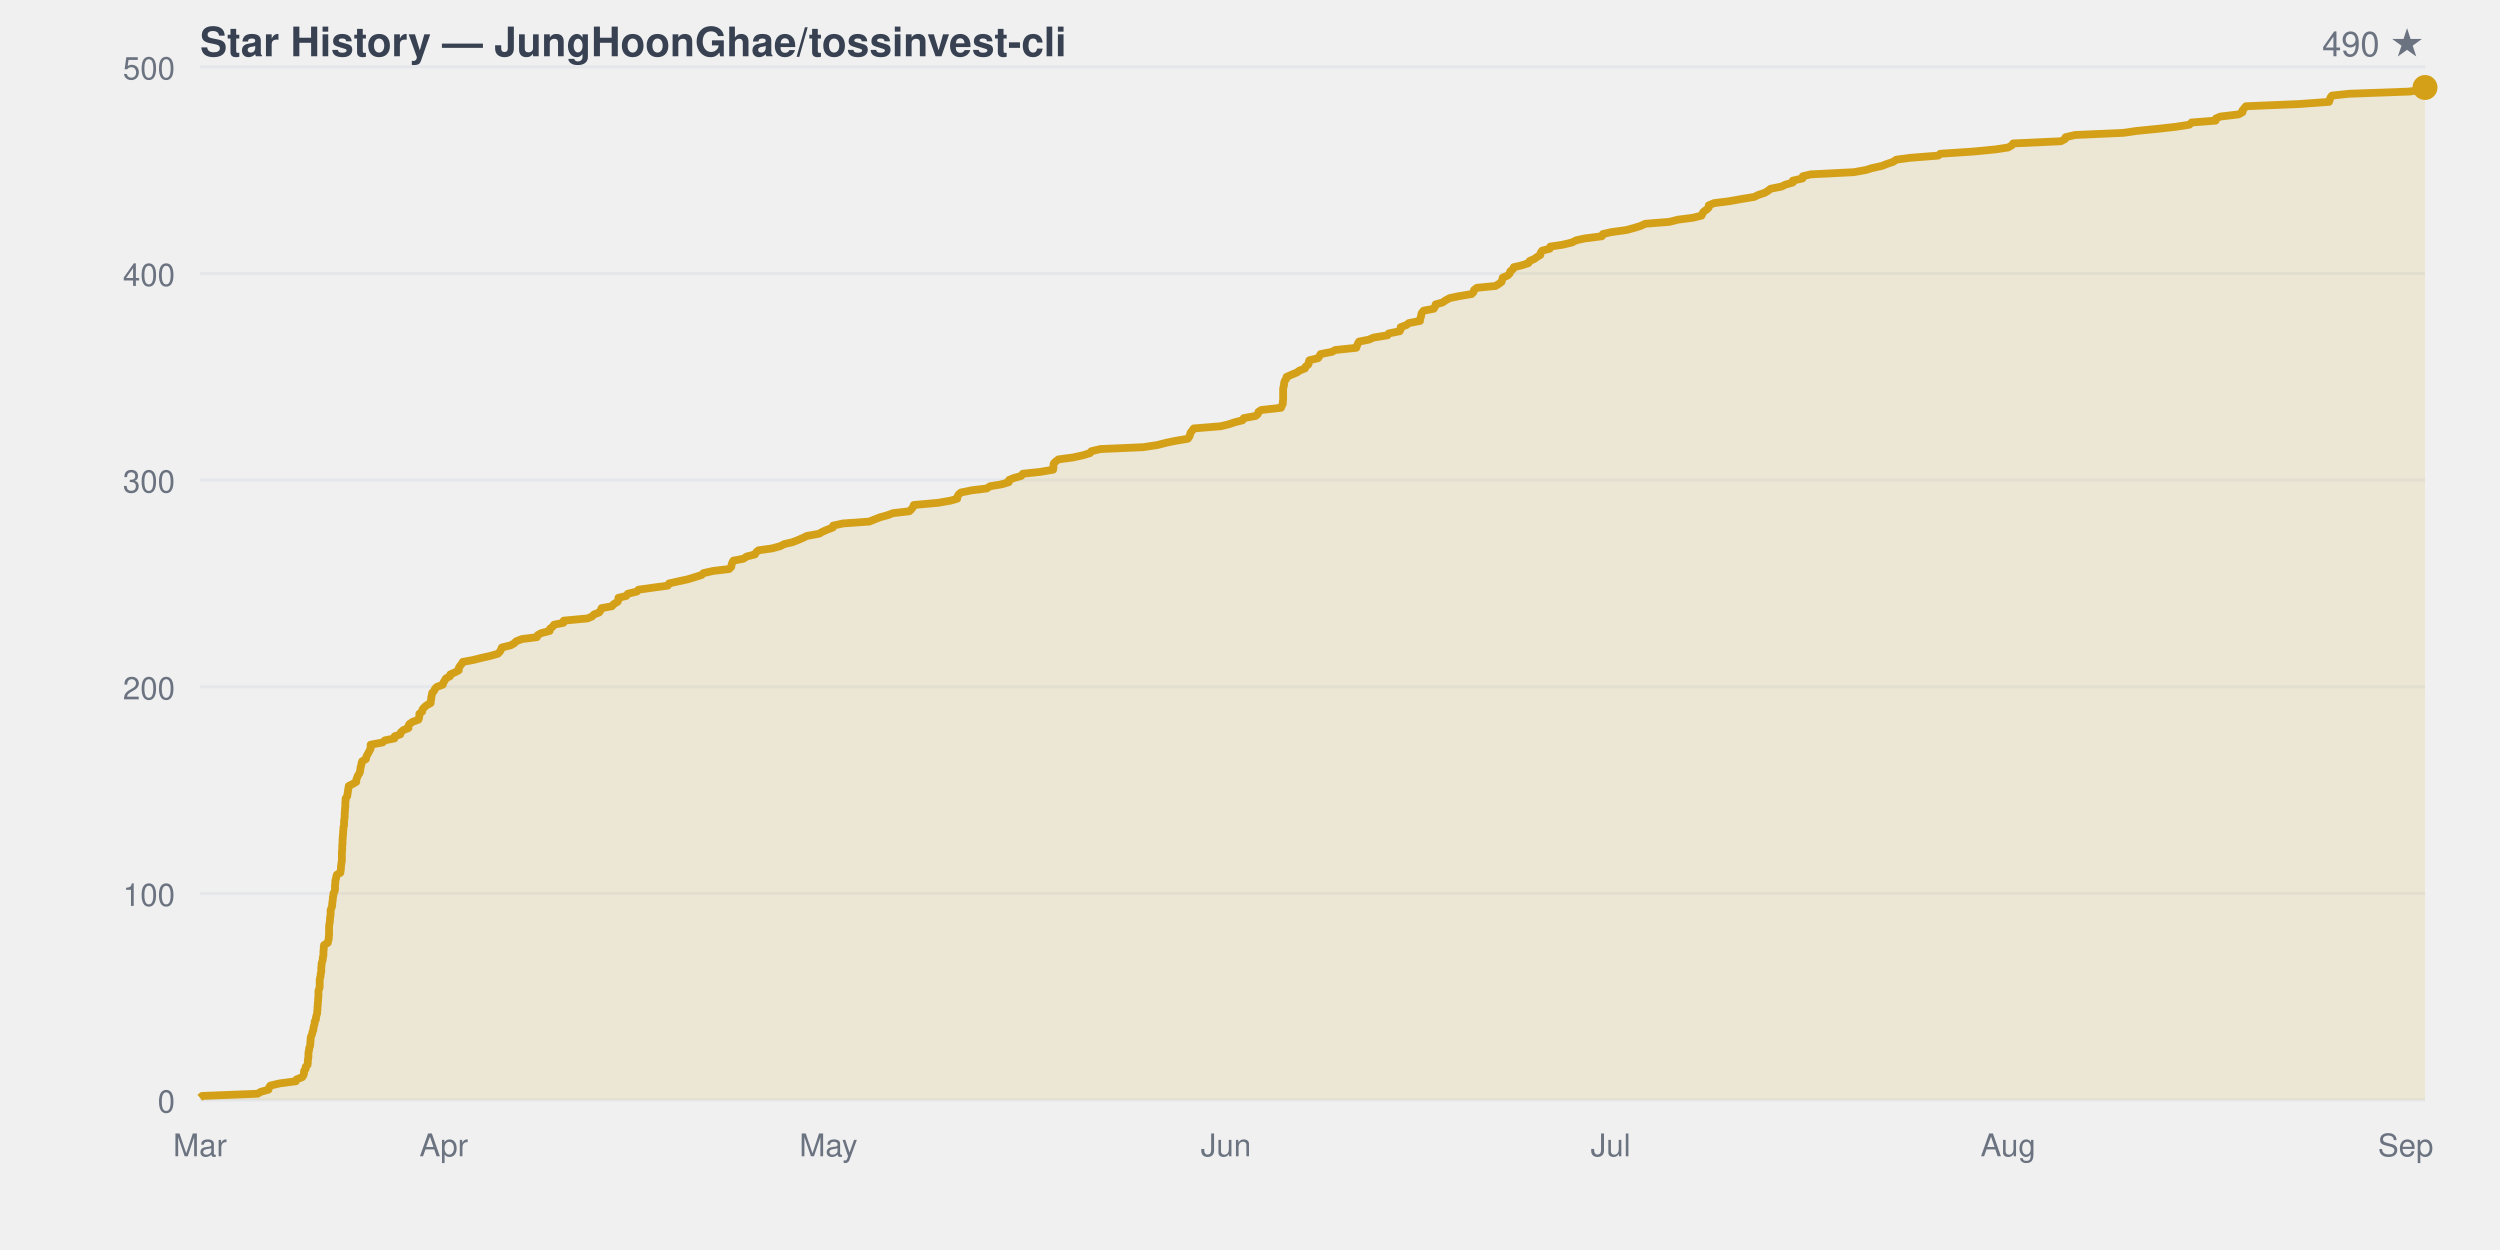
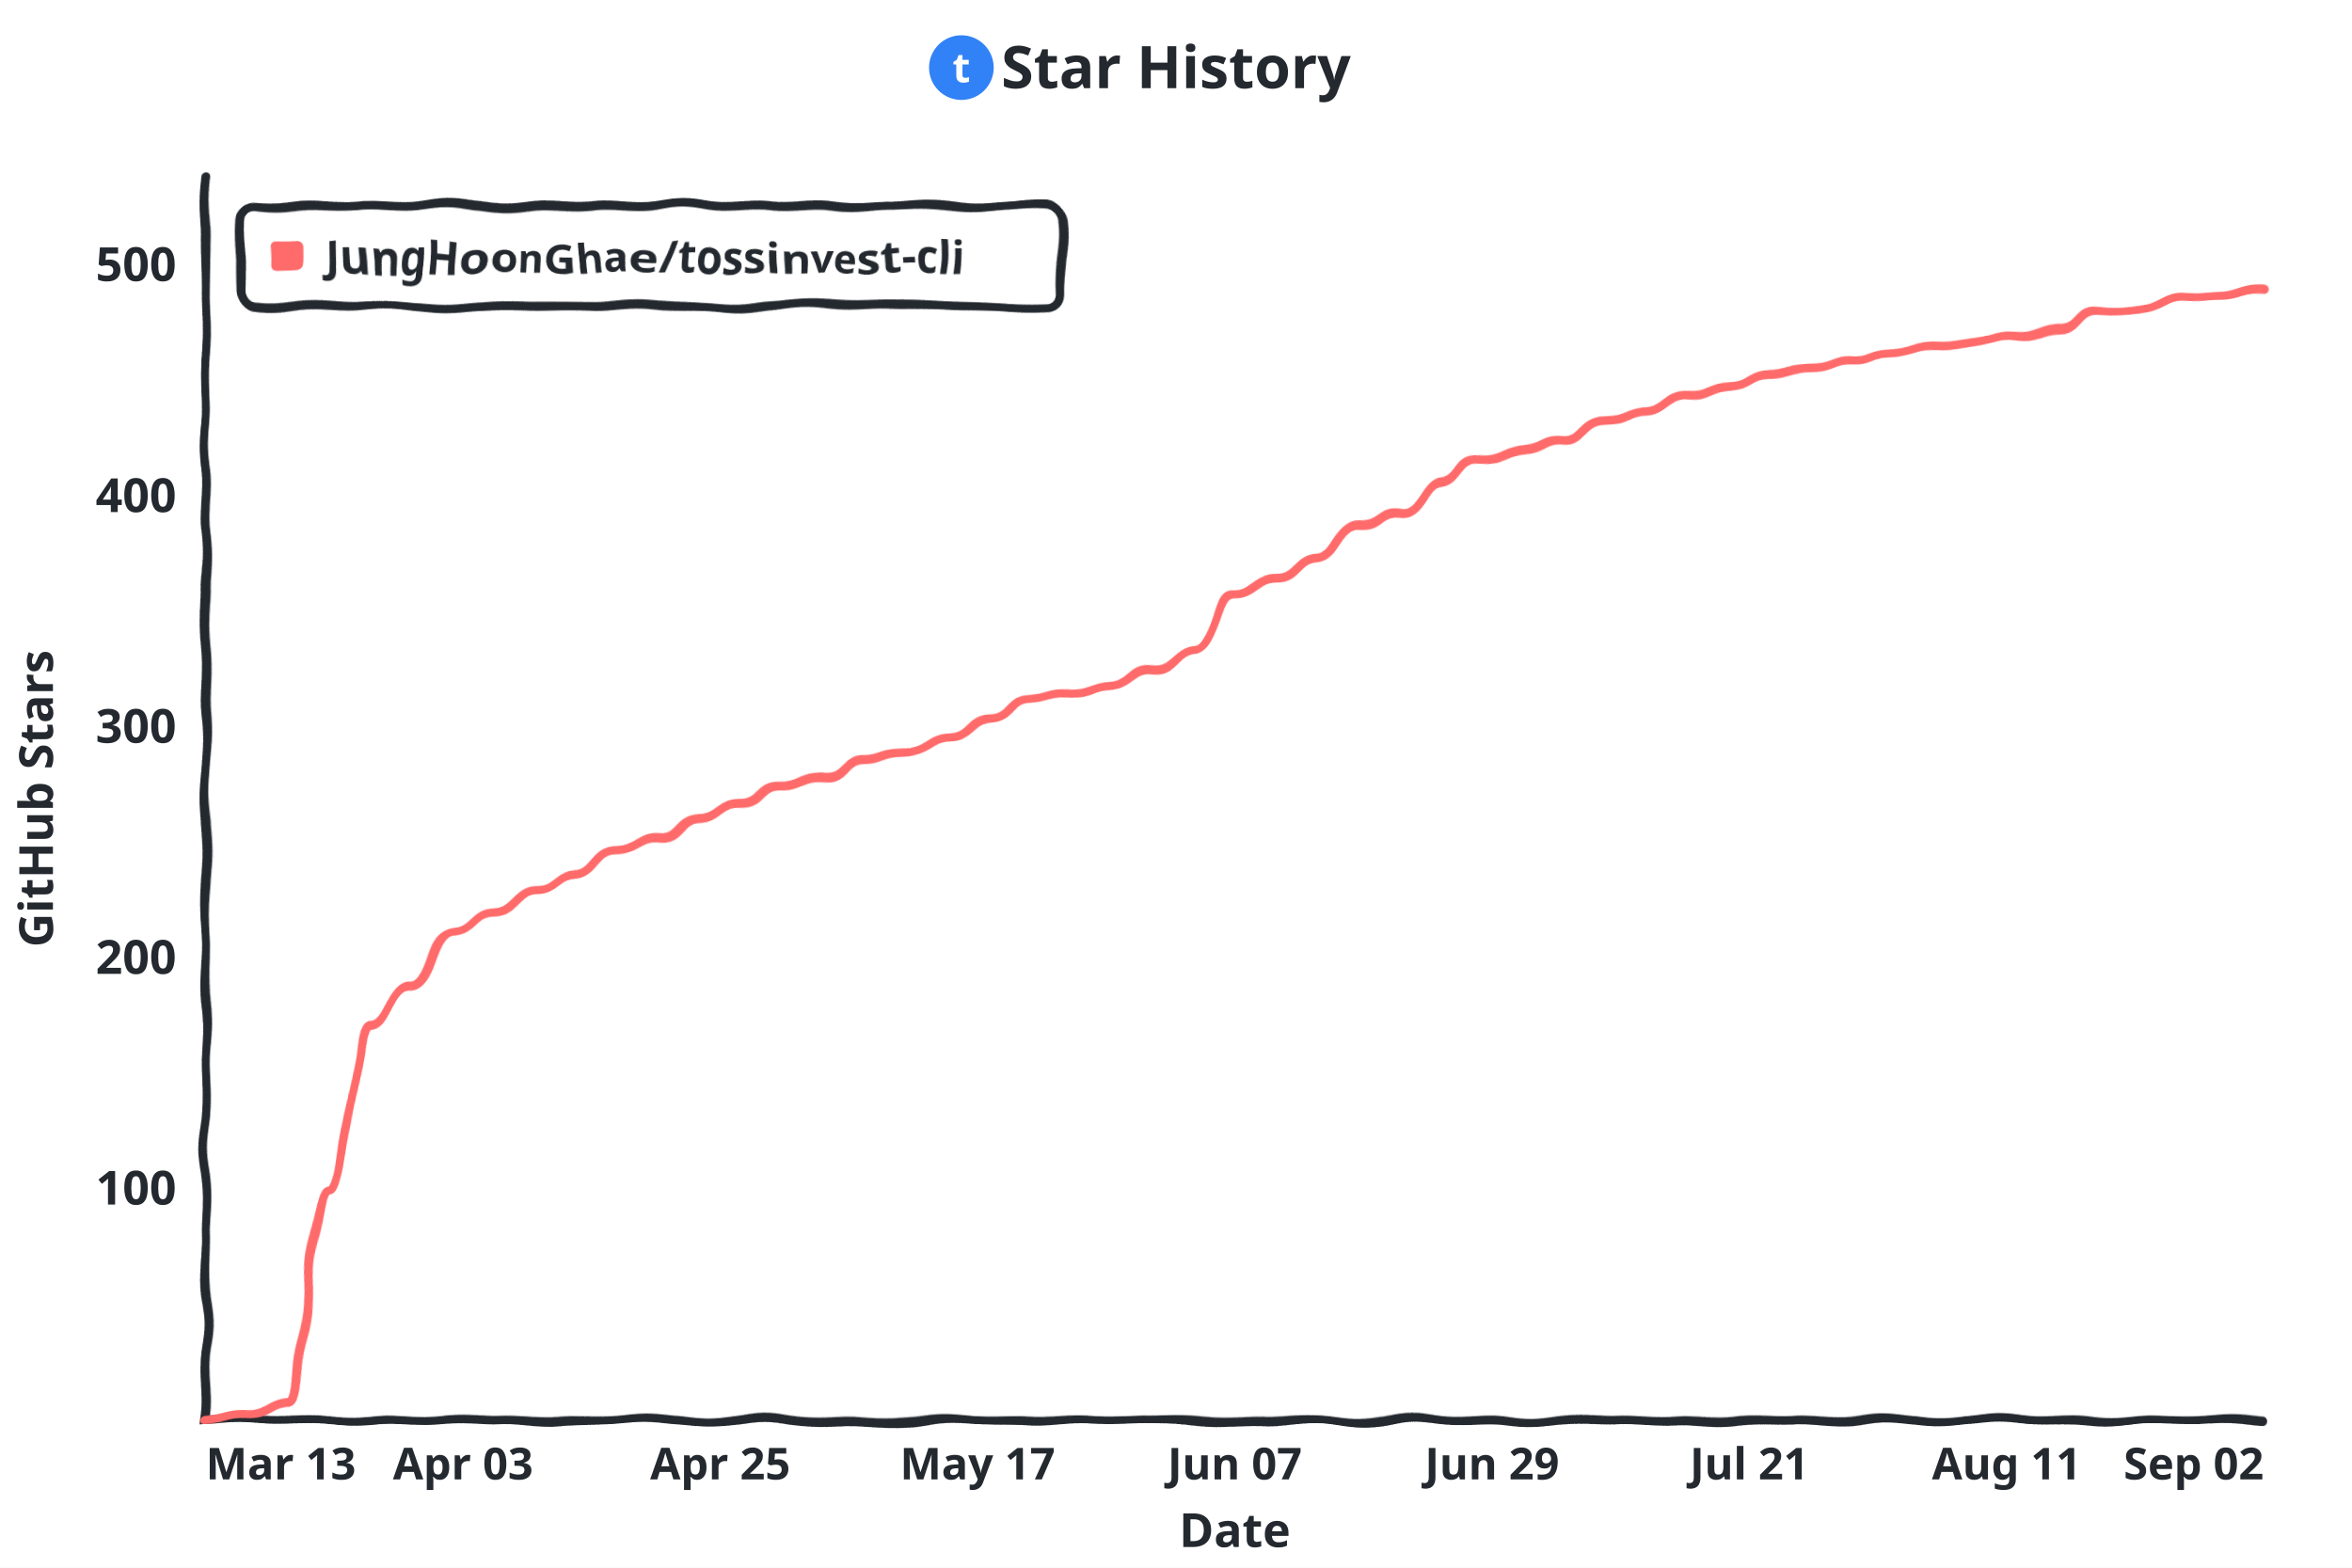
- <svg xmlns="http://www.w3.org/2000/svg" viewBox="0 0 800 400" width="800" height="400" font-family="-apple-system,BlinkMacSystemFont,Segoe UI,Helvetica,Arial,sans-serif">
-   <rect width="800" height="400" fill="none" />
-   <text x="64" y="18" fill="#374151" font-size="13" font-weight="600">Star History — JungHoonGhae/tossinvest-cli</text>
-   <text x="776" y="18" fill="#6b7280" font-size="11" text-anchor="end">490 ★</text>
-   <line x1="64" y1="352.0" x2="776" y2="352.0" stroke="#e5e7eb" stroke-width="1" />
-   <text x="56" y="356.0" fill="#6b7280" font-size="10" text-anchor="end">0</text>
-   <line x1="64" y1="285.9" x2="776" y2="285.9" stroke="#e5e7eb" stroke-width="1" />
-   <text x="56" y="289.9" fill="#6b7280" font-size="10" text-anchor="end">100</text>
-   <line x1="64" y1="219.8" x2="776" y2="219.8" stroke="#e5e7eb" stroke-width="1" />
-   <text x="56" y="223.8" fill="#6b7280" font-size="10" text-anchor="end">200</text>
-   <line x1="64" y1="153.6" x2="776" y2="153.6" stroke="#e5e7eb" stroke-width="1" />
-   <text x="56" y="157.6" fill="#6b7280" font-size="10" text-anchor="end">300</text>
-   <line x1="64" y1="87.5" x2="776" y2="87.5" stroke="#e5e7eb" stroke-width="1" />
-   <text x="56" y="91.5" fill="#6b7280" font-size="10" text-anchor="end">400</text>
-   <line x1="64" y1="21.4" x2="776" y2="21.4" stroke="#e5e7eb" stroke-width="1" />
-   <text x="56" y="25.4" fill="#6b7280" font-size="10" text-anchor="end">500</text>
-   <text x="64.0" y="370" fill="#6b7280" font-size="10" text-anchor="middle">Mar</text>
-   <text x="142.0" y="370" fill="#6b7280" font-size="10" text-anchor="middle">Apr</text>
-   <text x="265.1" y="370" fill="#6b7280" font-size="10" text-anchor="middle">May</text>
-   <text x="392.3" y="370" fill="#6b7280" font-size="10" text-anchor="middle">Jun</text>
-   <text x="515.4" y="370" fill="#6b7280" font-size="10" text-anchor="middle">Jul</text>
-   <text x="642.6" y="370" fill="#6b7280" font-size="10" text-anchor="middle">Aug</text>
-   <text x="769.8" y="370" fill="#6b7280" font-size="10" text-anchor="middle">Sep</text>
-   <path d="M 64.0 352.0 L 64.0 351.3 L 64.7 350.7 L 82.4 350.0 L 83.4 349.4 L 85.9 348.7 L 86.1 348.0 L 86.5 347.4 L 89.4 346.7 L 94.7 346.0 L 94.9 345.4 L 96.7 344.7 L 97.1 344.1 L 97.3 343.4 L 97.3 342.7 L 97.8 342.1 L 97.8 341.4 L 98.4 340.8 L 98.5 340.1 L 98.5 339.4 L 98.6 338.8 L 98.7 338.1 L 98.7 337.5 L 98.7 336.8 L 98.9 336.1 L 98.9 335.5 L 99.2 334.8 L 99.3 334.1 L 99.3 333.5 L 99.4 332.8 L 99.4 332.2 L 99.6 331.5 L 99.9 330.8 L 100.0 330.2 L 100.3 329.5 L 100.3 328.9 L 100.5 328.2 L 100.7 327.5 L 100.7 326.9 L 101.1 326.2 L 101.1 325.6 L 101.3 324.9 L 101.5 324.2 L 101.5 323.6 L 101.6 322.9 L 101.6 322.2 L 101.7 321.6 L 101.7 320.9 L 101.8 320.3 L 101.8 319.6 L 101.9 318.9 L 101.9 318.3 L 101.9 317.6 L 101.9 317.0 L 102.2 316.3 L 102.3 315.6 L 102.3 315.0 L 102.3 314.3 L 102.3 313.6 L 102.4 313.0 L 102.6 312.3 L 102.6 311.7 L 102.8 311.0 L 102.8 310.3 L 102.8 309.7 L 102.9 309.0 L 102.9 308.4 L 103.1 307.7 L 103.3 307.0 L 103.3 306.4 L 103.5 305.7 L 103.5 305.1 L 103.5 304.4 L 103.6 303.7 L 103.6 303.1 L 103.7 302.4 L 104.9 301.7 L 105.0 301.1 L 105.2 300.4 L 105.2 299.8 L 105.3 299.1 L 105.3 298.4 L 105.3 297.8 L 105.3 297.1 L 105.3 296.5 L 105.4 295.8 L 105.5 295.1 L 105.6 294.5 L 105.6 293.8 L 105.7 293.2 L 105.8 292.5 L 105.8 291.8 L 105.8 291.2 L 106.1 290.5 L 106.3 289.8 L 106.3 289.2 L 106.4 288.5 L 106.5 287.9 L 106.5 287.2 L 106.7 286.5 L 106.7 285.9 L 107.1 285.2 L 107.2 284.6 L 107.2 283.9 L 107.2 283.2 L 107.3 282.6 L 107.3 281.9 L 107.5 281.2 L 107.6 280.6 L 107.8 279.9 L 108.9 279.3 L 109.0 278.6 L 109.1 277.9 L 109.1 277.3 L 109.2 276.6 L 109.3 276.0 L 109.4 275.3 L 109.4 274.6 L 109.4 274.0 L 109.4 273.3 L 109.4 272.7 L 109.5 272.0 L 109.5 271.3 L 109.5 270.7 L 109.6 270.0 L 109.6 269.3 L 109.6 268.7 L 109.7 268.0 L 109.7 267.4 L 109.8 266.7 L 109.8 266.0 L 109.9 265.4 L 109.9 264.7 L 110.1 264.1 L 110.1 263.4 L 110.1 262.7 L 110.2 262.1 L 110.3 261.4 L 110.3 260.8 L 110.3 260.1 L 110.4 259.4 L 110.4 258.8 L 110.5 258.1 L 110.5 257.4 L 110.5 256.8 L 110.6 256.1 L 110.6 255.5 L 111.1 254.8 L 111.2 254.1 L 111.3 253.5 L 111.4 252.8 L 111.5 252.2 L 111.6 251.5 L 113.0 250.8 L 114.0 250.2 L 114.0 249.5 L 114.3 248.8 L 114.5 248.2 L 115.0 247.5 L 115.2 246.9 L 115.3 246.2 L 115.4 245.5 L 115.6 244.9 L 115.7 244.2 L 115.9 243.6 L 117.1 242.9 L 117.2 242.2 L 117.5 241.6 L 117.9 240.9 L 118.2 240.3 L 118.6 239.6 L 118.6 238.9 L 118.6 238.3 L 122.4 237.6 L 123.2 236.9 L 126.2 236.3 L 126.3 235.6 L 128.1 235.0 L 128.3 234.3 L 129.1 233.6 L 130.7 233.0 L 130.7 232.3 L 131.0 231.7 L 132.0 231.0 L 133.9 230.3 L 134.1 229.7 L 134.2 229.0 L 134.2 228.4 L 135.1 227.7 L 135.2 227.0 L 135.7 226.4 L 136.5 225.7 L 137.8 225.0 L 137.8 224.4 L 138.0 223.7 L 138.0 223.1 L 138.2 222.4 L 138.3 221.7 L 138.9 221.1 L 139.2 220.4 L 139.8 219.8 L 141.7 219.1 L 141.9 218.4 L 142.3 217.8 L 142.7 217.1 L 144.0 216.4 L 144.1 215.8 L 145.7 215.1 L 146.8 214.5 L 146.8 213.8 L 147.2 213.1 L 147.7 212.5 L 148.1 211.8 L 151.4 211.2 L 154.2 210.5 L 157.2 209.8 L 159.3 209.2 L 160.0 208.5 L 160.3 207.9 L 160.6 207.2 L 163.4 206.5 L 164.5 205.9 L 165.2 205.2 L 167.0 204.5 L 171.8 203.9 L 172.1 203.2 L 173.2 202.6 L 175.9 201.9 L 176.0 201.2 L 176.8 200.6 L 177.3 199.9 L 180.3 199.3 L 180.4 198.6 L 188.0 197.9 L 189.4 197.3 L 190.1 196.6 L 191.7 196.0 L 192.2 195.3 L 192.5 194.6 L 195.8 194.0 L 196.4 193.3 L 197.6 192.6 L 197.9 192.0 L 197.9 191.3 L 200.4 190.7 L 200.9 190.0 L 203.8 189.3 L 204.3 188.7 L 209.3 188.0 L 213.7 187.4 L 214.1 186.7 L 217.2 186.0 L 220.0 185.4 L 222.3 184.7 L 224.5 184.0 L 225.1 183.4 L 228.2 182.7 L 233.3 182.1 L 234.0 181.4 L 234.1 180.7 L 234.3 180.1 L 234.7 179.4 L 237.9 178.8 L 238.9 178.1 L 241.6 177.4 L 241.9 176.8 L 242.7 176.1 L 247.0 175.5 L 249.6 174.8 L 251.0 174.1 L 253.6 173.5 L 255.4 172.8 L 257.0 172.1 L 258.2 171.5 L 262.1 170.8 L 263.1 170.2 L 264.7 169.5 L 266.5 168.8 L 266.6 168.2 L 269.8 167.5 L 278.2 166.9 L 279.9 166.2 L 281.7 165.5 L 283.9 164.9 L 285.8 164.2 L 291.0 163.6 L 291.7 162.9 L 292.2 162.2 L 292.4 161.6 L 300.2 160.9 L 304.2 160.2 L 306.3 159.6 L 306.4 158.9 L 306.7 158.3 L 307.5 157.6 L 310.9 156.9 L 315.8 156.3 L 316.8 155.6 L 320.4 155.0 L 322.8 154.3 L 322.9 153.6 L 324.3 153.0 L 326.8 152.3 L 327.3 151.6 L 332.9 151.0 L 337.0 150.3 L 337.1 149.7 L 337.1 149.0 L 337.2 148.3 L 337.8 147.7 L 338.7 147.0 L 343.3 146.4 L 346.5 145.7 L 348.8 145.0 L 349.2 144.4 L 352.1 143.7 L 365.8 143.1 L 370.4 142.4 L 373.1 141.7 L 376.0 141.1 L 380.1 140.4 L 380.6 139.7 L 380.8 139.1 L 381.0 138.4 L 381.5 137.8 L 382.0 137.1 L 390.6 136.4 L 393.1 135.8 L 395.2 135.1 L 397.6 134.5 L 398.0 133.8 L 401.8 133.1 L 402.5 132.5 L 402.7 131.8 L 403.6 131.2 L 409.9 130.5 L 410.2 129.8 L 410.5 129.2 L 410.5 128.5 L 410.6 127.8 L 410.6 127.2 L 410.6 126.5 L 410.6 125.9 L 410.6 125.2 L 410.6 124.5 L 410.7 123.9 L 410.9 123.2 L 410.9 122.6 L 411.1 121.9 L 411.6 121.2 L 411.7 120.6 L 413.3 119.9 L 415.0 119.2 L 415.8 118.6 L 417.6 117.9 L 417.8 117.3 L 418.7 116.6 L 418.8 115.9 L 419.0 115.3 L 421.8 114.6 L 422.2 114.0 L 422.6 113.3 L 426.2 112.6 L 427.3 112.0 L 434.0 111.3 L 434.2 110.7 L 434.5 110.0 L 434.9 109.3 L 438.0 108.7 L 439.6 108.0 L 444.0 107.3 L 444.4 106.7 L 447.9 106.0 L 448.2 105.4 L 448.2 104.7 L 450.1 104.0 L 450.8 103.4 L 454.4 102.7 L 454.4 102.1 L 454.7 101.4 L 454.8 100.7 L 455.0 100.1 L 455.6 99.4 L 458.8 98.8 L 459.2 98.1 L 459.4 97.4 L 461.6 96.8 L 462.6 96.1 L 463.9 95.4 L 466.7 94.8 L 470.9 94.1 L 471.5 93.5 L 471.7 92.8 L 472.6 92.1 L 478.6 91.5 L 479.7 90.8 L 480.5 90.2 L 480.7 89.5 L 480.9 88.8 L 482.4 88.2 L 483.1 87.5 L 483.3 86.8 L 484.1 86.2 L 484.4 85.5 L 487.0 84.9 L 489.1 84.2 L 489.5 83.5 L 490.9 82.9 L 491.9 82.2 L 492.9 81.6 L 493.0 80.9 L 493.5 80.2 L 495.9 79.6 L 496.1 78.9 L 500.1 78.3 L 503.0 77.6 L 504.4 76.9 L 507.1 76.3 L 512.6 75.6 L 512.9 74.9 L 515.5 74.3 L 520.5 73.6 L 522.7 73.0 L 525.0 72.3 L 526.5 71.6 L 534.2 71.0 L 536.9 70.3 L 541.6 69.7 L 544.5 69.0 L 544.8 68.3 L 545.2 67.7 L 546.2 67.0 L 546.8 66.4 L 546.8 65.7 L 548.5 65.0 L 553.3 64.4 L 557.2 63.7 L 561.4 63.0 L 562.6 62.4 L 564.7 61.7 L 565.7 61.1 L 566.6 60.4 L 570.1 59.7 L 571.3 59.1 L 573.7 58.4 L 573.7 57.8 L 576.8 57.1 L 576.9 56.4 L 579.4 55.8 L 593.2 55.1 L 597.1 54.4 L 599.0 53.8 L 602.2 53.1 L 603.7 52.5 L 605.8 51.8 L 606.8 51.1 L 611.2 50.5 L 620.2 49.8 L 620.9 49.2 L 631.4 48.5 L 638.6 47.8 L 642.6 47.2 L 643.8 46.5 L 644.2 45.9 L 659.5 45.2 L 660.8 44.5 L 661.0 43.9 L 664.0 43.2 L 679.6 42.5 L 683.7 41.9 L 690.7 41.2 L 696.1 40.6 L 700.6 39.9 L 701.3 39.2 L 709.0 38.6 L 709.1 37.9 L 710.5 37.3 L 716.4 36.6 L 717.6 35.9 L 717.6 35.3 L 718.2 34.6 L 718.7 34.0 L 735.6 33.3 L 745.3 32.6 L 745.5 32.0 L 745.7 31.3 L 746.2 30.6 L 751.7 30.0 L 771.0 29.3 L 775.2 28.7 L 776.0 28.0 L 776.0 352.0 Z" fill="#d4a01720" stroke="none" />
-   <path d="M 64.0 351.3 L 64.7 350.7 L 82.4 350.0 L 83.4 349.4 L 85.9 348.7 L 86.1 348.0 L 86.5 347.4 L 89.4 346.7 L 94.7 346.0 L 94.9 345.4 L 96.7 344.7 L 97.1 344.1 L 97.3 343.4 L 97.3 342.7 L 97.8 342.1 L 97.8 341.4 L 98.4 340.8 L 98.5 340.1 L 98.5 339.4 L 98.6 338.8 L 98.7 338.1 L 98.7 337.5 L 98.7 336.8 L 98.9 336.1 L 98.9 335.5 L 99.2 334.8 L 99.3 334.1 L 99.3 333.5 L 99.4 332.8 L 99.4 332.2 L 99.6 331.5 L 99.9 330.8 L 100.0 330.2 L 100.3 329.5 L 100.3 328.9 L 100.5 328.2 L 100.7 327.5 L 100.7 326.9 L 101.1 326.2 L 101.1 325.6 L 101.3 324.9 L 101.5 324.2 L 101.5 323.6 L 101.6 322.9 L 101.6 322.2 L 101.7 321.6 L 101.7 320.9 L 101.8 320.3 L 101.8 319.6 L 101.9 318.9 L 101.9 318.3 L 101.9 317.6 L 101.9 317.0 L 102.2 316.3 L 102.3 315.6 L 102.3 315.0 L 102.3 314.3 L 102.3 313.6 L 102.4 313.0 L 102.6 312.3 L 102.6 311.7 L 102.8 311.0 L 102.8 310.3 L 102.8 309.7 L 102.9 309.0 L 102.9 308.4 L 103.1 307.7 L 103.3 307.0 L 103.3 306.4 L 103.5 305.7 L 103.5 305.1 L 103.5 304.4 L 103.6 303.7 L 103.6 303.1 L 103.7 302.4 L 104.9 301.7 L 105.0 301.1 L 105.2 300.4 L 105.2 299.8 L 105.3 299.1 L 105.3 298.4 L 105.3 297.8 L 105.3 297.1 L 105.3 296.5 L 105.4 295.8 L 105.5 295.1 L 105.6 294.5 L 105.6 293.8 L 105.7 293.2 L 105.8 292.5 L 105.8 291.8 L 105.8 291.2 L 106.1 290.5 L 106.3 289.8 L 106.3 289.2 L 106.4 288.5 L 106.5 287.9 L 106.5 287.2 L 106.7 286.5 L 106.7 285.9 L 107.1 285.2 L 107.2 284.6 L 107.2 283.9 L 107.2 283.2 L 107.3 282.6 L 107.3 281.9 L 107.5 281.2 L 107.6 280.6 L 107.8 279.9 L 108.9 279.3 L 109.0 278.6 L 109.1 277.9 L 109.1 277.3 L 109.2 276.6 L 109.3 276.0 L 109.4 275.3 L 109.4 274.6 L 109.4 274.0 L 109.4 273.3 L 109.4 272.7 L 109.5 272.0 L 109.5 271.3 L 109.5 270.7 L 109.6 270.0 L 109.6 269.3 L 109.6 268.7 L 109.7 268.0 L 109.7 267.4 L 109.8 266.7 L 109.8 266.0 L 109.9 265.4 L 109.9 264.7 L 110.1 264.1 L 110.1 263.4 L 110.1 262.7 L 110.2 262.1 L 110.3 261.4 L 110.3 260.8 L 110.3 260.1 L 110.4 259.4 L 110.4 258.8 L 110.5 258.1 L 110.5 257.4 L 110.5 256.8 L 110.6 256.1 L 110.6 255.5 L 111.1 254.8 L 111.2 254.1 L 111.3 253.5 L 111.4 252.8 L 111.5 252.2 L 111.6 251.5 L 113.0 250.8 L 114.0 250.2 L 114.0 249.5 L 114.3 248.8 L 114.5 248.2 L 115.0 247.5 L 115.2 246.9 L 115.3 246.2 L 115.4 245.5 L 115.6 244.9 L 115.7 244.2 L 115.9 243.6 L 117.1 242.9 L 117.2 242.2 L 117.5 241.6 L 117.9 240.9 L 118.2 240.3 L 118.6 239.6 L 118.6 238.9 L 118.6 238.3 L 122.4 237.6 L 123.2 236.9 L 126.2 236.3 L 126.3 235.6 L 128.1 235.0 L 128.3 234.3 L 129.1 233.6 L 130.7 233.0 L 130.7 232.3 L 131.0 231.7 L 132.0 231.0 L 133.9 230.3 L 134.1 229.7 L 134.2 229.0 L 134.2 228.4 L 135.1 227.7 L 135.2 227.0 L 135.7 226.4 L 136.5 225.7 L 137.8 225.0 L 137.8 224.4 L 138.0 223.7 L 138.0 223.1 L 138.2 222.4 L 138.3 221.7 L 138.9 221.1 L 139.2 220.4 L 139.8 219.8 L 141.7 219.1 L 141.9 218.4 L 142.3 217.8 L 142.7 217.1 L 144.0 216.4 L 144.1 215.8 L 145.7 215.1 L 146.8 214.5 L 146.8 213.8 L 147.2 213.1 L 147.7 212.5 L 148.1 211.8 L 151.4 211.2 L 154.2 210.5 L 157.2 209.8 L 159.3 209.2 L 160.0 208.5 L 160.3 207.9 L 160.6 207.2 L 163.4 206.5 L 164.5 205.9 L 165.2 205.2 L 167.0 204.5 L 171.8 203.9 L 172.1 203.2 L 173.2 202.6 L 175.9 201.9 L 176.0 201.2 L 176.8 200.6 L 177.3 199.9 L 180.3 199.3 L 180.4 198.6 L 188.0 197.9 L 189.4 197.3 L 190.1 196.6 L 191.7 196.0 L 192.2 195.3 L 192.5 194.6 L 195.8 194.0 L 196.4 193.3 L 197.6 192.6 L 197.9 192.0 L 197.9 191.3 L 200.4 190.7 L 200.9 190.0 L 203.8 189.3 L 204.3 188.7 L 209.3 188.0 L 213.7 187.4 L 214.1 186.7 L 217.2 186.0 L 220.0 185.4 L 222.3 184.7 L 224.5 184.0 L 225.1 183.4 L 228.2 182.7 L 233.3 182.1 L 234.0 181.4 L 234.1 180.7 L 234.3 180.1 L 234.7 179.4 L 237.9 178.8 L 238.9 178.1 L 241.6 177.4 L 241.9 176.8 L 242.7 176.1 L 247.0 175.5 L 249.6 174.8 L 251.0 174.1 L 253.6 173.5 L 255.4 172.8 L 257.0 172.1 L 258.2 171.5 L 262.1 170.8 L 263.1 170.2 L 264.7 169.5 L 266.5 168.8 L 266.6 168.2 L 269.8 167.5 L 278.2 166.9 L 279.9 166.2 L 281.7 165.5 L 283.9 164.9 L 285.8 164.2 L 291.0 163.6 L 291.7 162.9 L 292.2 162.2 L 292.4 161.6 L 300.2 160.9 L 304.2 160.2 L 306.3 159.6 L 306.4 158.9 L 306.7 158.3 L 307.5 157.6 L 310.9 156.9 L 315.8 156.3 L 316.8 155.6 L 320.4 155.0 L 322.8 154.3 L 322.9 153.6 L 324.3 153.0 L 326.8 152.3 L 327.3 151.6 L 332.9 151.0 L 337.0 150.3 L 337.1 149.7 L 337.1 149.0 L 337.2 148.3 L 337.8 147.7 L 338.7 147.0 L 343.3 146.4 L 346.5 145.7 L 348.8 145.0 L 349.2 144.4 L 352.1 143.7 L 365.8 143.1 L 370.4 142.4 L 373.1 141.7 L 376.0 141.1 L 380.1 140.4 L 380.6 139.7 L 380.8 139.1 L 381.0 138.4 L 381.5 137.8 L 382.0 137.1 L 390.6 136.4 L 393.1 135.8 L 395.2 135.1 L 397.6 134.5 L 398.0 133.8 L 401.8 133.1 L 402.5 132.5 L 402.7 131.8 L 403.6 131.2 L 409.9 130.5 L 410.2 129.8 L 410.5 129.2 L 410.5 128.5 L 410.6 127.8 L 410.6 127.2 L 410.6 126.5 L 410.6 125.9 L 410.6 125.2 L 410.6 124.5 L 410.7 123.9 L 410.9 123.2 L 410.9 122.6 L 411.1 121.9 L 411.6 121.2 L 411.7 120.6 L 413.3 119.9 L 415.0 119.2 L 415.8 118.6 L 417.6 117.9 L 417.8 117.3 L 418.7 116.6 L 418.8 115.9 L 419.0 115.3 L 421.8 114.6 L 422.2 114.0 L 422.6 113.3 L 426.2 112.6 L 427.3 112.0 L 434.0 111.3 L 434.2 110.7 L 434.5 110.0 L 434.9 109.3 L 438.0 108.7 L 439.6 108.0 L 444.0 107.3 L 444.4 106.7 L 447.9 106.0 L 448.2 105.4 L 448.2 104.7 L 450.1 104.0 L 450.8 103.4 L 454.4 102.7 L 454.4 102.1 L 454.7 101.4 L 454.8 100.7 L 455.0 100.1 L 455.6 99.4 L 458.8 98.8 L 459.2 98.1 L 459.4 97.4 L 461.6 96.8 L 462.6 96.1 L 463.9 95.4 L 466.7 94.8 L 470.9 94.1 L 471.5 93.5 L 471.7 92.8 L 472.6 92.1 L 478.6 91.5 L 479.7 90.8 L 480.5 90.2 L 480.7 89.5 L 480.9 88.8 L 482.4 88.2 L 483.1 87.5 L 483.3 86.8 L 484.1 86.2 L 484.4 85.5 L 487.0 84.9 L 489.1 84.2 L 489.5 83.5 L 490.9 82.9 L 491.9 82.2 L 492.9 81.6 L 493.0 80.9 L 493.5 80.2 L 495.9 79.6 L 496.1 78.9 L 500.1 78.3 L 503.0 77.6 L 504.4 76.9 L 507.1 76.3 L 512.6 75.6 L 512.9 74.9 L 515.5 74.3 L 520.5 73.6 L 522.7 73.0 L 525.0 72.3 L 526.5 71.6 L 534.2 71.0 L 536.9 70.3 L 541.6 69.7 L 544.5 69.0 L 544.8 68.3 L 545.2 67.7 L 546.2 67.0 L 546.8 66.4 L 546.8 65.7 L 548.5 65.0 L 553.3 64.4 L 557.2 63.7 L 561.4 63.0 L 562.6 62.4 L 564.7 61.7 L 565.7 61.1 L 566.6 60.4 L 570.1 59.7 L 571.3 59.1 L 573.7 58.4 L 573.7 57.8 L 576.8 57.1 L 576.9 56.4 L 579.4 55.8 L 593.2 55.1 L 597.1 54.4 L 599.0 53.8 L 602.2 53.1 L 603.7 52.5 L 605.8 51.8 L 606.8 51.1 L 611.2 50.5 L 620.2 49.8 L 620.9 49.2 L 631.4 48.5 L 638.6 47.8 L 642.6 47.2 L 643.8 46.5 L 644.2 45.9 L 659.5 45.2 L 660.8 44.5 L 661.0 43.9 L 664.0 43.2 L 679.6 42.5 L 683.7 41.9 L 690.7 41.2 L 696.1 40.6 L 700.6 39.9 L 701.3 39.2 L 709.0 38.6 L 709.1 37.9 L 710.5 37.3 L 716.4 36.6 L 717.6 35.9 L 717.6 35.3 L 718.2 34.6 L 718.7 34.0 L 735.6 33.3 L 745.3 32.6 L 745.5 32.0 L 745.7 31.3 L 746.2 30.6 L 751.7 30.0 L 771.0 29.3 L 775.2 28.7 L 776.0 28.0" fill="none" stroke="#d4a017" stroke-width="2.5" stroke-linejoin="round" />
-   <circle cx="776.0" cy="28.0" r="4" fill="#d4a017" />
+ <svg xmlns="http://www.w3.org/2000/svg" viewBox="0 0 800 533.333" width="800" height="533.333" style="stroke-width:3;font-family:xkcd,'Comic Neue','Chalkboard SE','Comic Sans MS',sans-serif;background:#ffffff">
+   <defs>
+     <filter id="rough" x="-5" y="-5" width="100%" height="100%" filterUnits="userSpaceOnUse">
+       <feTurbulence type="fractalNoise" baseFrequency=".05" result="noise" />
+       <feDisplacementMap in="SourceGraphic" in2="noise" scale="5" xChannelSelector="R" yChannelSelector="G" />
+     </filter>
+   </defs>
+   <rect width="800" height="533.333" fill="#ffffff" />
+   <g transform="translate(70 60)">
+     <g fill="none" stroke="#24292f" stroke-linecap="round" filter="url(#rough)">
+       <path d="M 0 0 L 0 423.3 L 700.0 423.3" />
+     </g>
+     <text x="-10" y="349.8" fill="#24292f" font-size="16" font-weight="700" text-anchor="end">100</text>
+     <text x="-10" y="271.3" fill="#24292f" font-size="16" font-weight="700" text-anchor="end">200</text>
+     <text x="-10" y="192.7" fill="#24292f" font-size="16" font-weight="700" text-anchor="end">300</text>
+     <text x="-10" y="114.2" fill="#24292f" font-size="16" font-weight="700" text-anchor="end">400</text>
+     <text x="-10" y="35.6" fill="#24292f" font-size="16" font-weight="700" text-anchor="end">500</text>
+     <text x="0.0" y="443.3" fill="#24292f" font-size="15" font-weight="700" text-anchor="start">Mar 13</text>
+     <text x="87.5" y="443.3" fill="#24292f" font-size="15" font-weight="700" text-anchor="middle">Apr 03</text>
+     <text x="175.0" y="443.3" fill="#24292f" font-size="15" font-weight="700" text-anchor="middle">Apr 25</text>
+     <text x="262.5" y="443.3" fill="#24292f" font-size="15" font-weight="700" text-anchor="middle">May 17</text>
+     <text x="350.0" y="443.3" fill="#24292f" font-size="15" font-weight="700" text-anchor="middle">Jun 07</text>
+     <text x="437.5" y="443.3" fill="#24292f" font-size="15" font-weight="700" text-anchor="middle">Jun 29</text>
+     <text x="525.0" y="443.3" fill="#24292f" font-size="15" font-weight="700" text-anchor="middle">Jul 21</text>
+     <text x="612.5" y="443.3" fill="#24292f" font-size="15" font-weight="700" text-anchor="middle">Aug 11</text>
+     <text x="700.0" y="443.3" fill="#24292f" font-size="15" font-weight="700" text-anchor="end">Sep 02</text>
+     <path d="M 0.0 423.3 C 7.0 423.3 7.0 421.8 14.0 421.8 C 21.0 421.8 21.0 417.0 28.0 417.0 C 35.0 417.0 35.0 345.6 42.0 345.6 C 49.0 345.6 49.0 288.2 56.0 288.2 C 63.0 288.2 63.0 275.7 70.0 275.7 C 77.0 275.7 77.0 256.8 84.0 256.8 C 91.0 256.8 91.0 250.5 98.0 250.5 C 105.0 250.5 105.0 242.7 112.0 242.7 C 119.0 242.7 119.0 238.0 126.0 238.0 C 133.0 238.0 133.0 229.3 140.0 229.3 C 147.0 229.3 147.0 225.4 154.0 225.4 C 161.0 225.4 161.0 218.3 168.0 218.3 C 175.0 218.3 175.0 213.6 182.0 213.6 C 189.0 213.6 189.0 207.3 196.0 207.3 C 203.0 207.3 203.0 204.2 210.0 204.2 C 217.0 204.2 217.0 198.7 224.0 198.7 C 231.0 198.7 231.0 195.6 238.0 195.6 C 245.0 195.6 245.0 190.1 252.0 190.1 C 259.0 190.1 259.0 184.6 266.0 184.6 C 273.0 184.6 273.0 177.5 280.0 177.5 C 287.0 177.5 287.0 175.9 294.0 175.9 C 301.0 175.9 301.0 172.8 308.0 172.8 C 315.0 172.8 315.0 167.3 322.0 167.3 C 329.0 167.3 329.0 161.0 336.0 161.0 C 343.0 161.0 343.0 142.2 350.0 142.2 C 357.0 142.2 357.0 136.7 364.0 136.7 C 371.0 136.7 371.0 129.6 378.0 129.6 C 385.0 129.6 385.0 119.4 392.0 119.4 C 399.0 119.4 399.0 114.7 406.0 114.7 C 413.0 114.7 413.0 103.7 420.0 103.7 C 427.0 103.7 427.0 96.6 434.0 96.6 C 441.0 96.6 441.0 93.5 448.0 93.5 C 455.0 93.5 455.0 90.3 462.0 90.3 C 469.0 90.3 469.0 83.3 476.0 83.3 C 483.0 83.3 483.0 80.1 490.0 80.1 C 497.0 80.1 497.0 73.8 504.0 73.8 C 511.0 73.8 511.0 71.5 518.0 71.5 C 525.0 71.5 525.0 67.5 532.0 67.5 C 539.0 67.5 539.0 65.2 546.0 65.2 C 553.0 65.2 553.0 62.8 560.0 62.8 C 567.0 62.8 567.0 59.7 574.0 59.7 C 581.0 59.7 581.0 57.3 588.0 57.3 C 595.0 57.3 595.0 56.5 602.0 56.5 C 609.0 56.5 609.0 55.0 616.0 55.0 C 623.0 55.0 623.0 51.8 630.0 51.8 C 637.0 51.8 637.0 45.6 644.0 45.6 C 651.0 45.6 651.0 45.6 658.0 45.6 C 665.0 45.6 665.0 41.6 672.0 41.6 C 679.0 41.6 679.0 40.8 686.0 40.8 C 693.0 40.8 693.0 38.5 700.0 38.5" fill="none" stroke="#ff6b6b" stroke-width="3" stroke-linecap="round" stroke-linejoin="round" filter="url(#rough)" />
+     <g transform="translate(12 10)" filter="url(#rough)">
+       <rect width="279" height="34" rx="5" fill="#ffffff" stroke="#24292f" />
+       <rect x="10" y="11" width="11" height="11" rx="2" fill="#ff6b6b" stroke="none" />
+       <text x="29" y="23" fill="#24292f" font-size="15" font-weight="700">JungHoonGhae/tossinvest-cli</text>
+     </g>
+     <text x="350.0" y="466.3" fill="#24292f" font-size="16" font-weight="700" text-anchor="middle">Date</text>
+     <text x="-52" y="211.7" fill="#24292f" font-size="16" font-weight="700" text-anchor="middle" transform="rotate(-90 -52 211.7)">GitHub Stars</text>
+   </g>
+   <circle cx="327" cy="23" r="11" fill="#3182f6" />
+   <text x="327" y="28" fill="#ffffff" font-family="sans-serif" font-size="14" font-weight="700" text-anchor="middle">t</text>
+   <text x="400" y="30" fill="#24292f" font-size="20" font-weight="700" text-anchor="middle">Star History</text>
</svg>
